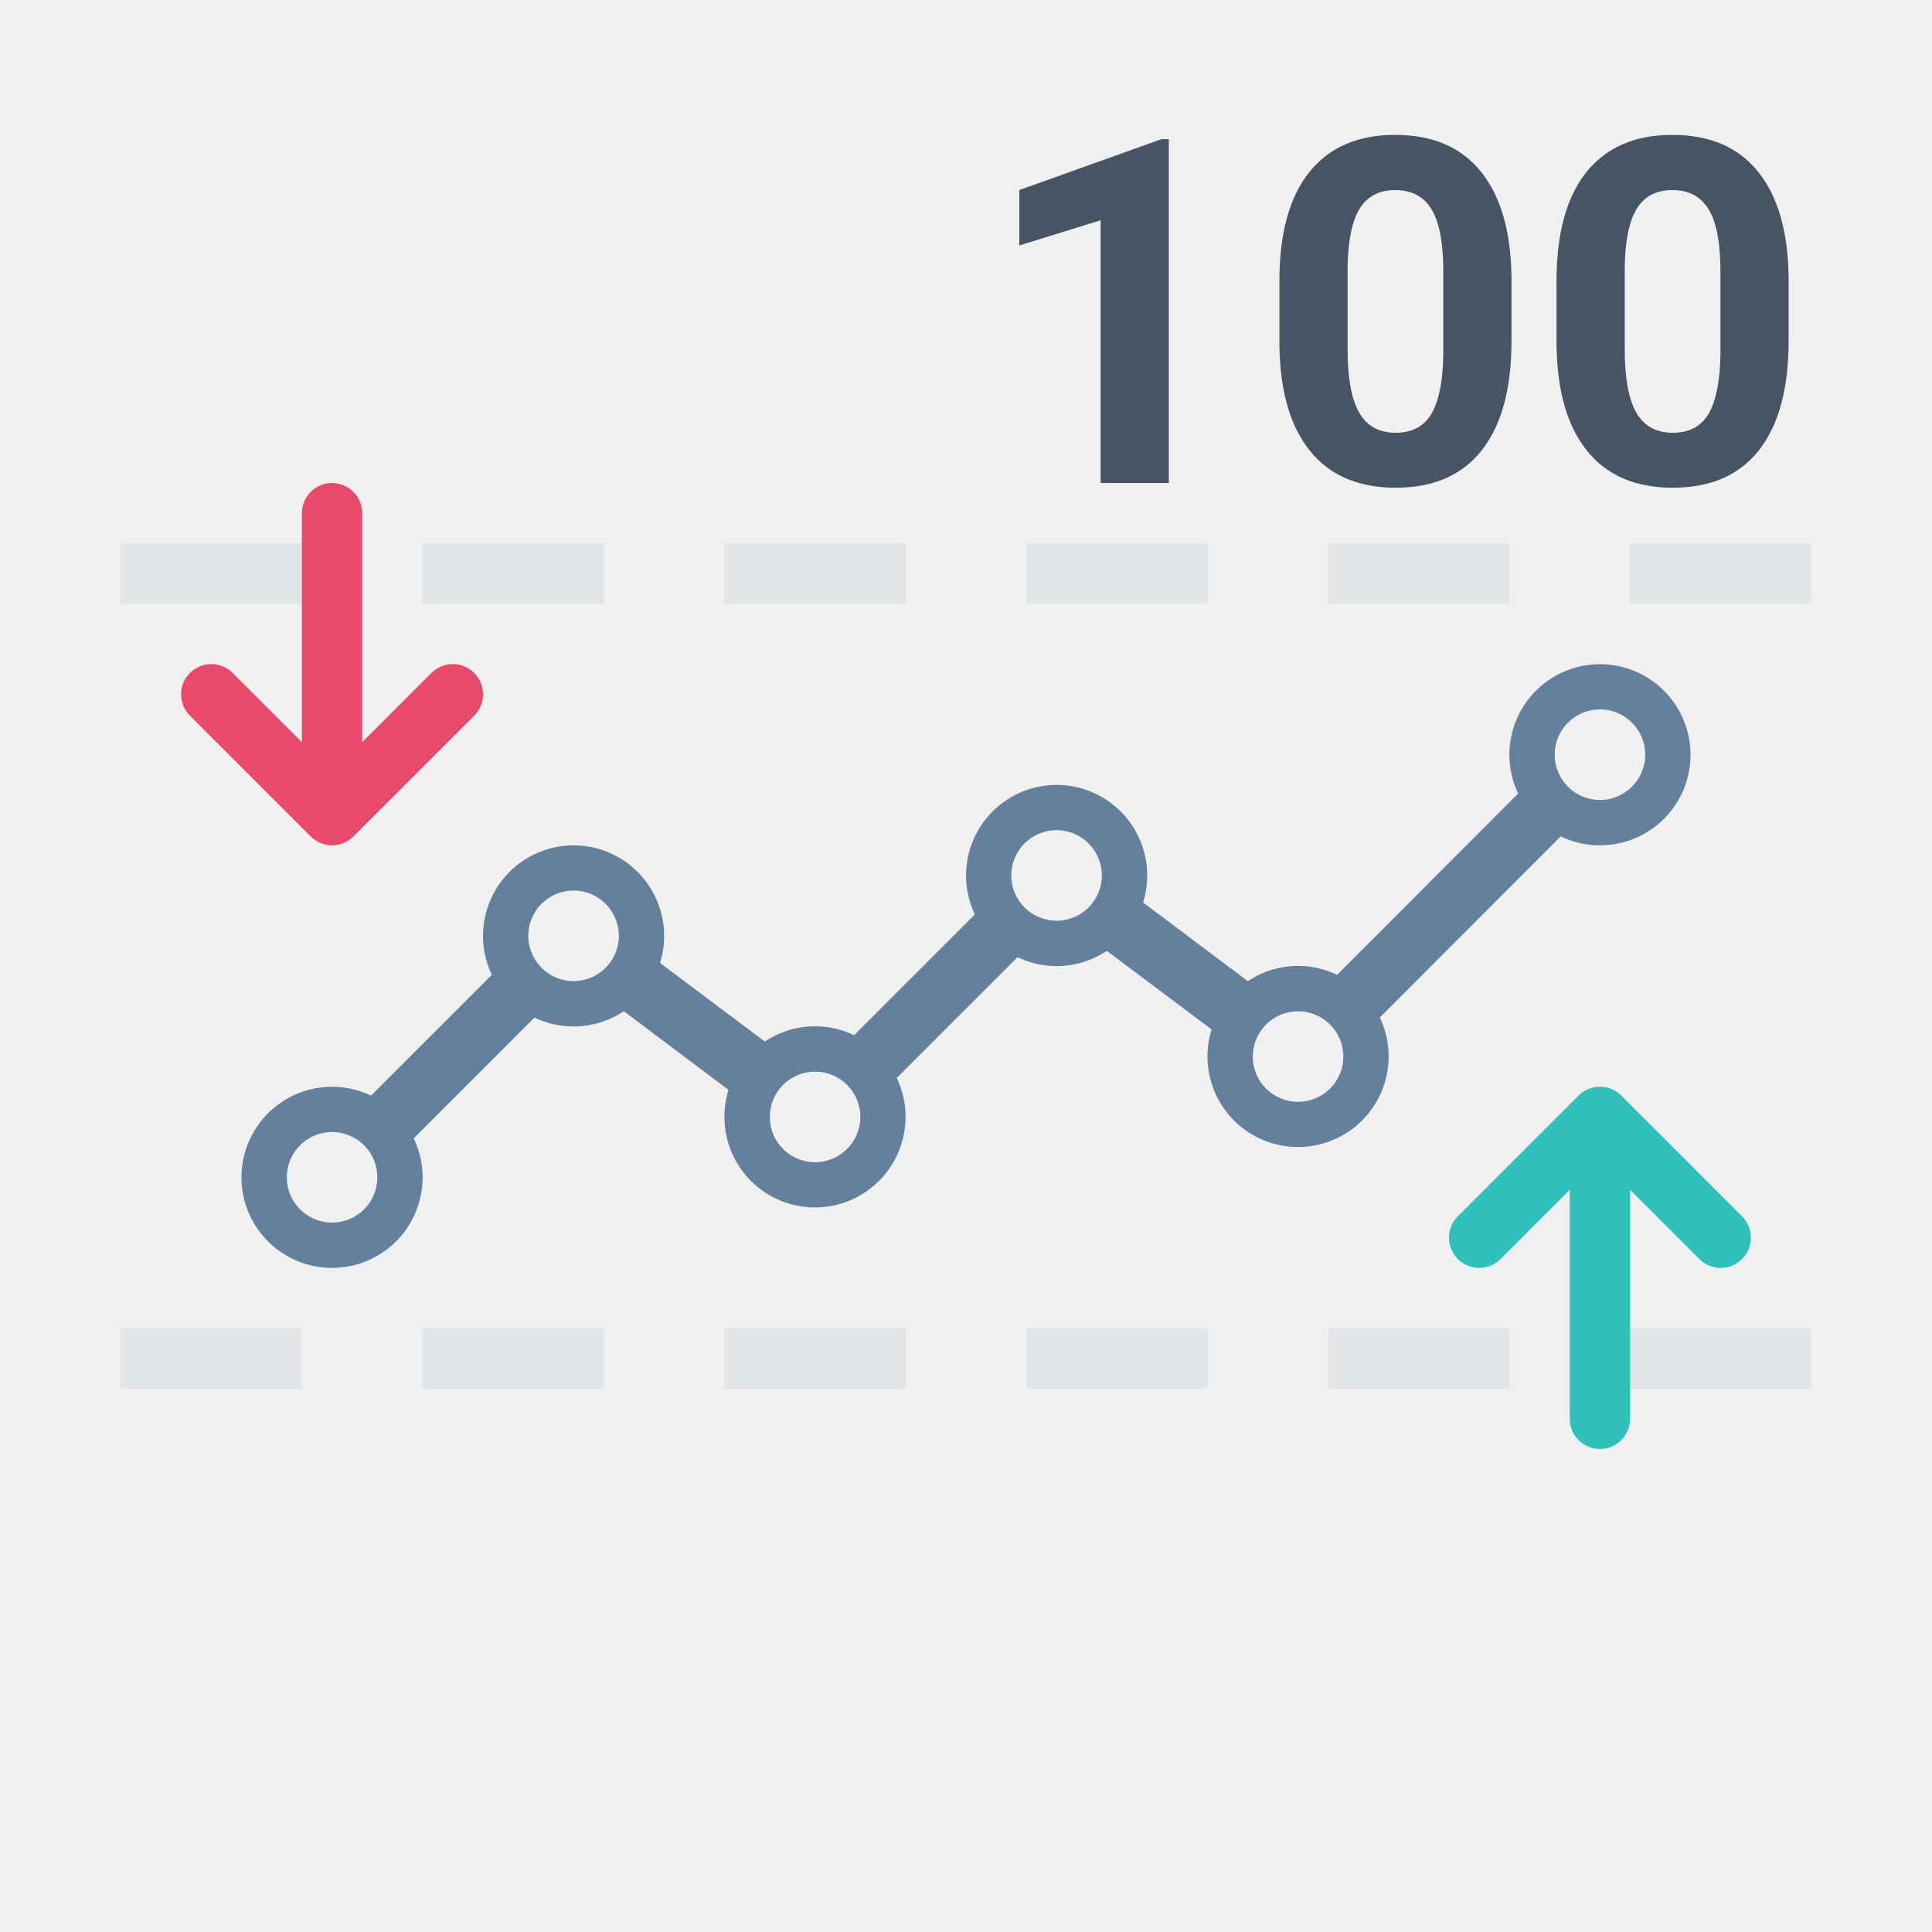
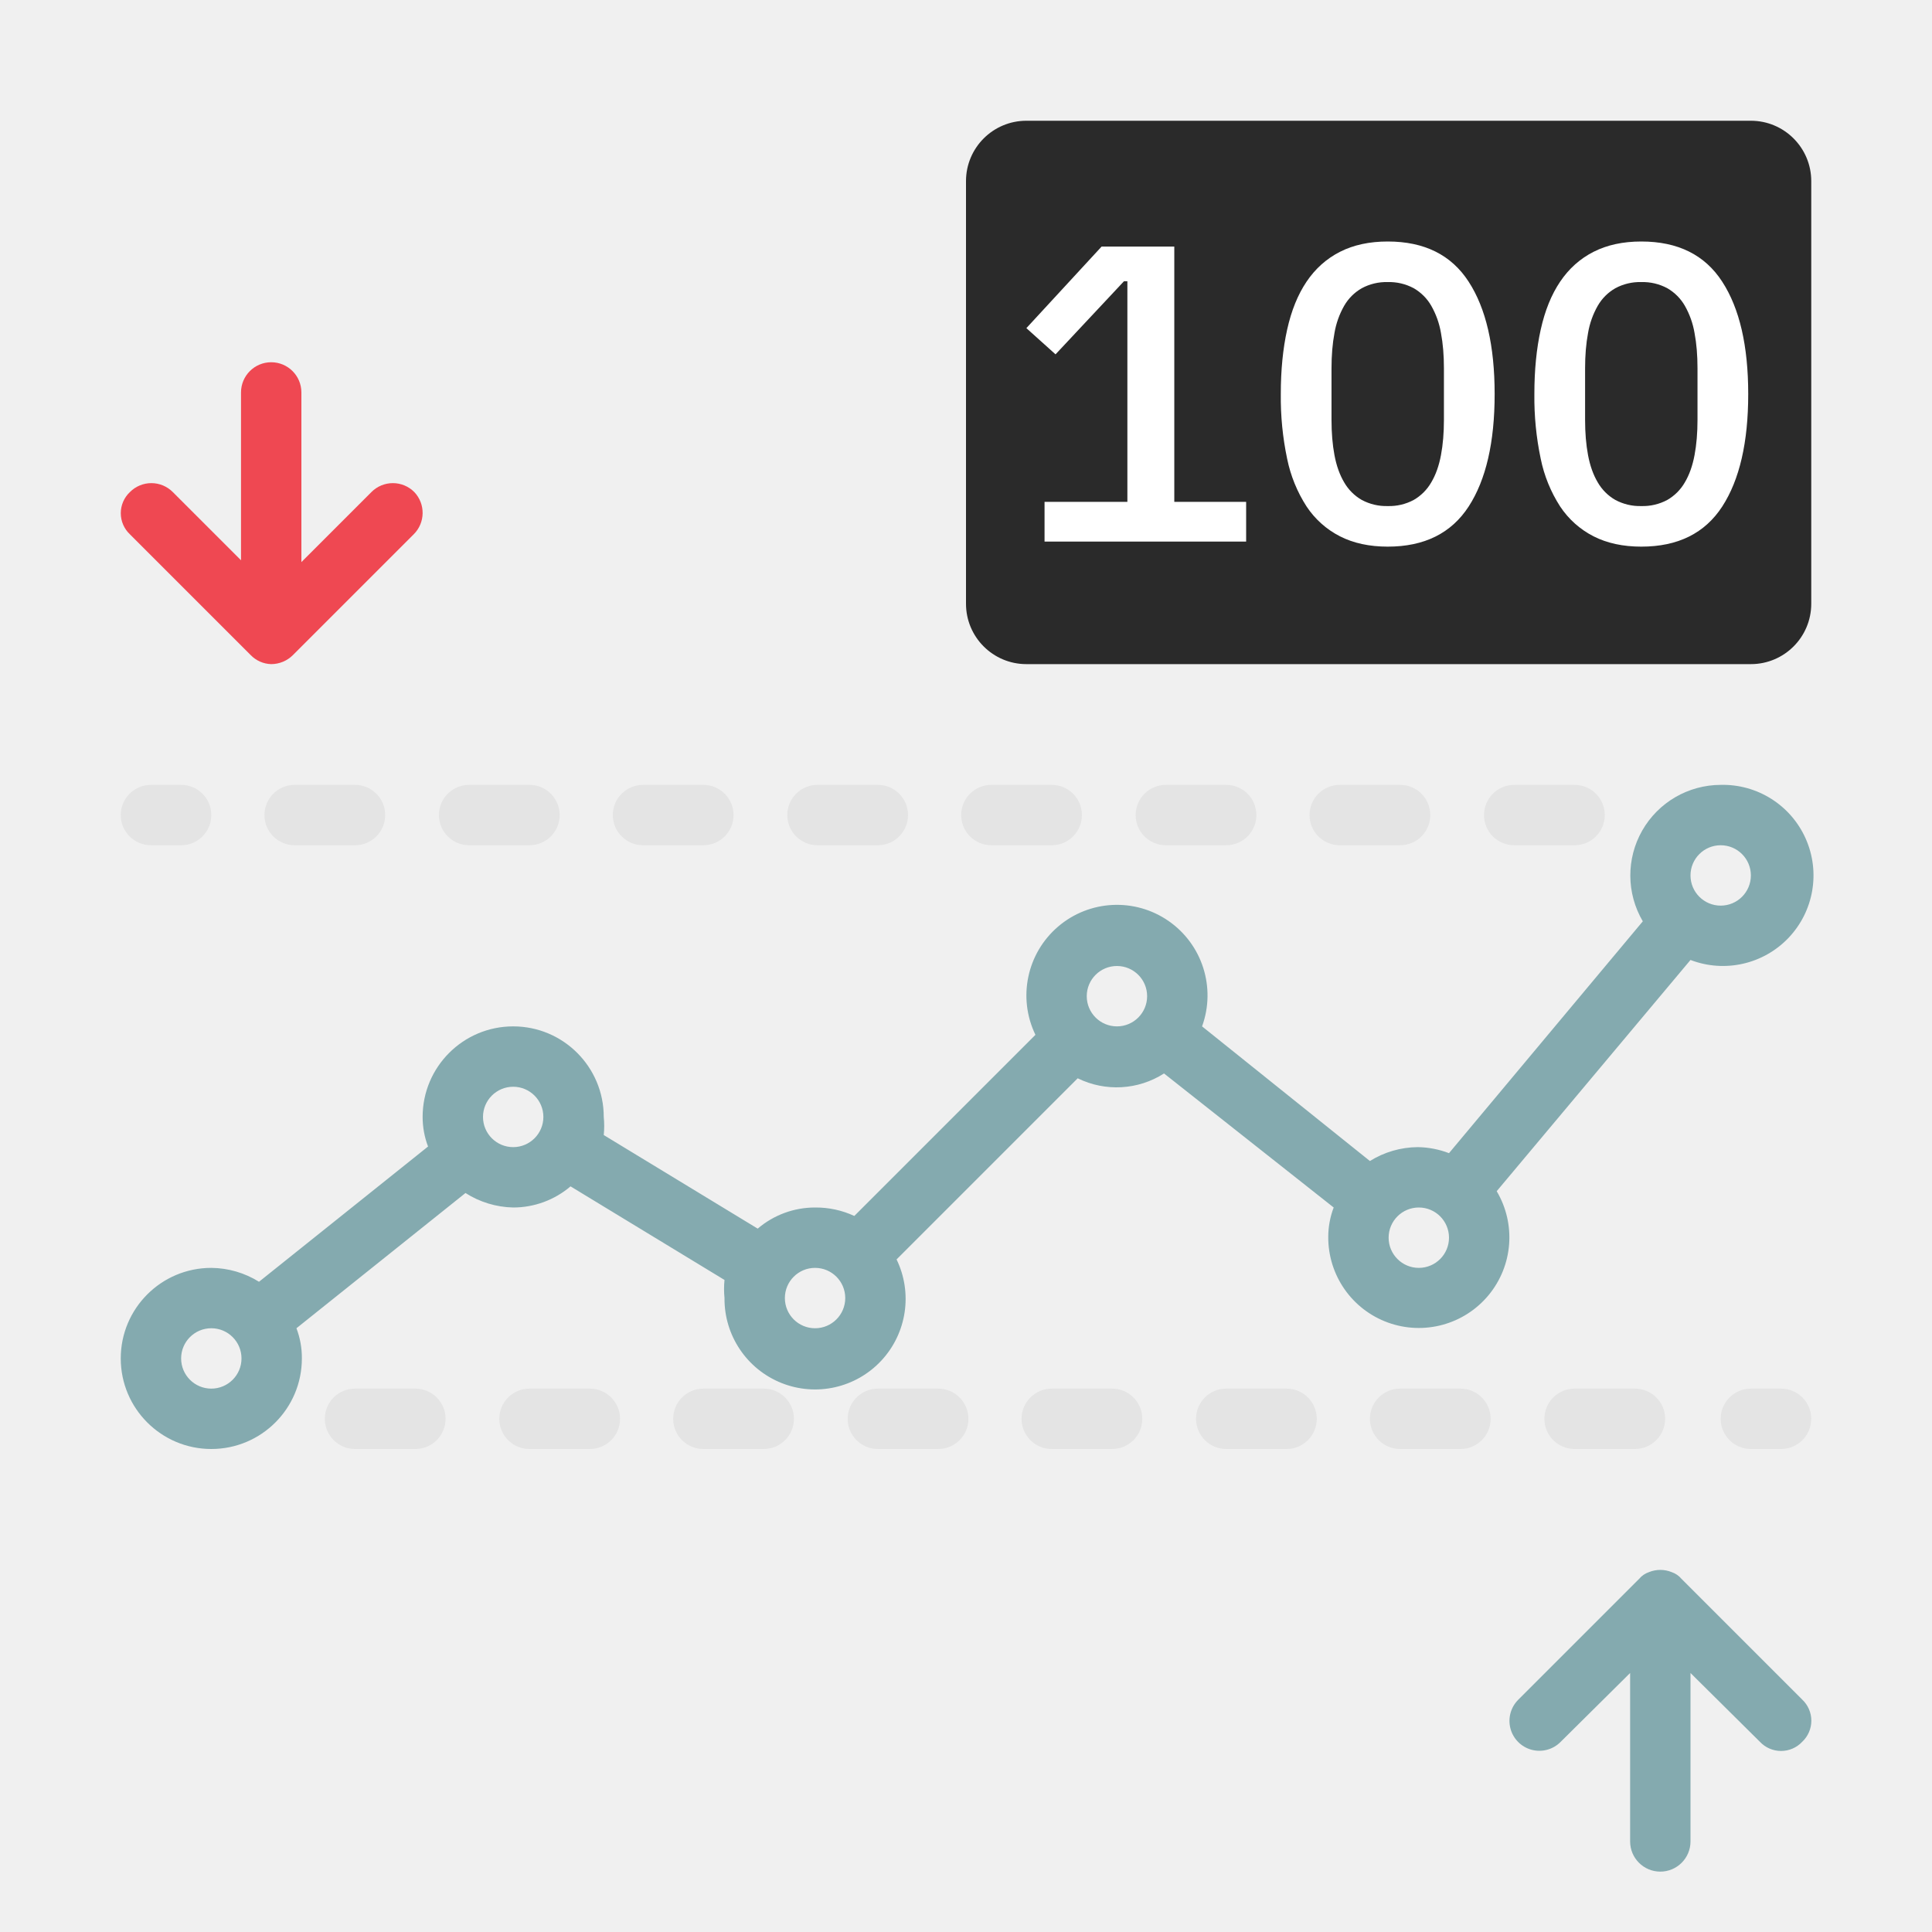
- <svg xmlns="http://www.w3.org/2000/svg" width="32" height="32">
+ <svg xmlns="http://www.w3.org/2000/svg" width="32" height="32" viewBox="0 0 32 32">
  <g fill="none" fill-rule="evenodd">
-     <path d="M2 9h3v1H2V9zm5 0h3v1H7V9zm5 0h3v1h-3V9zm5 0h3v1h-3V9zm5 0h3v1h-3V9zm5 0h3v1h-3V9zM2 22h3v1H2v-1zm5 0h3v1H7v-1zm5 0h3v1h-3v-1zm5 0h3v1h-3v-1zm5 0h3v1h-3v-1zm5 0h3v1h-3v-1z" fill-opacity=".109" fill="#64809C" />
-     <path d="M19.36 8h-1.13V3.648l-1.347.418v-.918l2.355-.843h.121V8zm5.675-2.352c0 .787-.163 1.388-.488 1.805-.326.417-.802.625-1.43.625-.62 0-1.094-.204-1.422-.613-.328-.409-.496-.995-.504-1.758V4.66c0-.794.165-1.397.495-1.808.329-.412.804-.618 1.423-.618.62 0 1.094.204 1.422.612.328.407.496.993.504 1.756v1.046zM23.906 4.5c0-.471-.064-.814-.193-1.03-.129-.214-.33-.322-.604-.322-.265 0-.461.103-.588.307-.126.205-.193.524-.2.96v1.382c0 .463.062.808.189 1.033.126.225.329.338.607.338.276 0 .475-.108.598-.324.122-.216.186-.547.191-.992V4.5zm5.719 1.148c0 .787-.163 1.388-.488 1.805-.326.417-.802.625-1.43.625-.62 0-1.094-.204-1.422-.613-.328-.409-.496-.995-.504-1.758V4.66c0-.794.165-1.397.494-1.808.33-.412.804-.618 1.424-.618.62 0 1.094.204 1.422.612.328.407.496.993.504 1.756v1.046zM28.496 4.5c0-.471-.064-.814-.193-1.03-.13-.214-.33-.322-.604-.322-.265 0-.461.103-.588.307-.126.205-.193.524-.2.96v1.382c0 .463.062.808.189 1.033.126.225.328.338.607.338.276 0 .475-.108.598-.324.122-.216.186-.547.191-.992V4.5z" fill="#465463" />
-     <path d="M25.145 13.144a1.5 1.5 0 1 1 .705.709l-2.996 3a1.5 1.5 0 1 1-2.786.198l-1.736-1.302a1.493 1.493 0 0 1-1.479.105l-2 2a1.5 1.5 0 1 1-2.786.198l-1.735-1.303a1.493 1.493 0 0 1-1.479.105l-2 2a1.5 1.5 0 1 1-.707-.707l2-2a1.5 1.5 0 1 1 2.786-.198l1.736 1.302a1.493 1.493 0 0 1 1.479-.105l2-2a1.5 1.5 0 1 1 2.786-.198l1.735 1.303a1.493 1.493 0 0 1 1.479-.105l2.998-3.002zM5.5 20.25a.75.75 0 1 0 0-1.5.75.75 0 0 0 0 1.5zm4-4a.75.75 0 1 0 0-1.5.75.75 0 0 0 0 1.5zm4 3a.75.75 0 1 0 0-1.5.75.75 0 0 0 0 1.5zm4-4a.75.75 0 1 0 0-1.5.75.75 0 0 0 0 1.5zm4 3a.75.75 0 1 0 0-1.5.75.75 0 0 0 0 1.5zm5-5a.75.75 0 1 0 0-1.5.75.75 0 0 0 0 1.5z" fill="#64809C" fill-rule="nonzero" />
-     <path d="M26 19.707l-1.146 1.147a.5.5 0 1 1-.708-.708l2-2a.5.5 0 0 1 .708 0l2 2a.5.5 0 1 1-.708.708L27 19.707V23.5a.5.5 0 0 1-1 0v-3.793z" fill="#32C0BD" fill-rule="nonzero" />
-     <path d="M5 12.293V8.5a.5.5 0 0 1 1 0v3.793l1.146-1.147a.5.5 0 1 1 .708.708l-2 2a.5.5 0 0 1-.708 0l-2-2a.5.5 0 1 1 .708-.708L5 12.293z" fill="#E94A6B" fill-rule="nonzero" />
+     <path d="M0 0h32v32H0z" />
+     <rect fill="#2A2A2A" fill-rule="nonzero" x="16" y="2" width="14" height="9" rx="1" />
+     <path d="M6.862 8.15a.5.5 0 0 0-.71 0l-1.16 1.16V6.5a.5.5 0 0 0-1 0v2.78l-1.13-1.13a.5.5 0 0 0-.71 0 .48.48 0 0 0 0 .7l2 2a.49.49 0 0 0 .34.15.51.51 0 0 0 .36-.15l2-2a.5.5 0 0 0 .01-.7z" fill="#EF4852" fill-rule="nonzero" />
+     <path d="M26.08 14h-1a.5.5 0 1 1 0-1h1a.5.5 0 1 1 0 1zm-2.89 0h-1a.5.5 0 1 1 0-1h1a.5.5 0 1 1 0 1zm-2.88 0h-1a.5.5 0 1 1 0-1h1a.5.5 0 1 1 0 1zm-2.89 0h-1a.5.5 0 1 1 0-1h1a.5.5 0 1 1 0 1zm-2.88 0h-1a.5.5 0 1 1 0-1h1a.5.5 0 1 1 0 1zm-2.89 0h-1a.5.5 0 1 1 0-1h1a.5.5 0 1 1 0 1zm-2.88 0h-1a.5.5 0 1 1 0-1h1a.5.5 0 1 1 0 1zm-2.89 0h-1a.5.5 0 1 1 0-1h1a.5.5 0 1 1 0 1zM3 14h-.5a.5.5 0 1 1 0-1H3a.5.5 0 1 1 0 1zM29.5 24H29a.5.5 0 1 1 0-1h.5a.5.5 0 1 1 0 1zM27.08 24h-1a.5.5 0 1 1 0-1h1a.5.5 0 1 1 0 1zm-2.89 0h-1a.5.5 0 1 1 0-1h1a.5.5 0 1 1 0 1zm-2.88 0h-1a.5.5 0 1 1 0-1h1a.5.5 0 1 1 0 1zm-2.89 0h-1a.5.5 0 1 1 0-1h1a.5.5 0 1 1 0 1zm-2.88 0h-1a.5.5 0 1 1 0-1h1a.5.5 0 1 1 0 1zm-2.89 0h-1a.5.5 0 1 1 0-1h1a.5.5 0 1 1 0 1zm-2.88 0h-1a.5.5 0 1 1 0-1h1a.5.5 0 1 1 0 1zm-2.89 0h-1a.5.5 0 1 1 0-1h1a.5.5 0 1 1 0 1z" fill="#E4E4E4" fill-rule="nonzero" />
+     <path d="M29.85 28.15l-2-2a.36.36 0 0 0-.16-.11.5.5 0 0 0-.38 0 .36.36 0 0 0-.16.11l-2 2a.495.495 0 1 0 .7.7L27 27.71v2.79a.5.5 0 1 0 1 0v-2.79l1.15 1.14a.48.48 0 0 0 .7 0 .48.48 0 0 0 0-.7zM28.5 13a1.5 1.5 0 0 0-1.29 2.26L24 19.1a1.5 1.5 0 0 0-.52-.1 1.52 1.52 0 0 0-.79.23L19.91 17a1.5 1.5 0 1 0-2.76.14l-3 3a1.51 1.51 0 0 0-.65-.14 1.46 1.46 0 0 0-.95.35L10 18.8c.01-.1.01-.2 0-.3a1.5 1.5 0 0 0-3 0c0 .167.03.334.09.49l-2.8 2.24A1.52 1.52 0 0 0 3.5 21 1.5 1.5 0 1 0 5 22.5a1.37 1.37 0 0 0-.09-.5l2.8-2.24c.236.151.51.234.79.24.348 0 .685-.124.95-.35L12 21.2c-.01.1-.01.2 0 .3a1.5 1.5 0 1 0 2.85-.64l3-3c.458.225 1 .195 1.43-.08L22.09 20a1.37 1.37 0 0 0-.09.49 1.5 1.5 0 1 0 2.79-.76L28 15.9a1.5 1.5 0 1 0 .5-2.9zm-25 10a.5.5 0 1 1 0-1 .5.5 0 0 1 0 1zm5-4a.5.5 0 1 1 0-1 .5.5 0 0 1 0 1zm5 3a.5.5 0 1 1 0-1 .5.5 0 0 1 0 1zm5-5a.5.5 0 1 1 0-1 .5.5 0 0 1 0 1zm5 4a.5.5 0 1 1 0-1 .5.5 0 0 1 0 1zm5-6a.5.5 0 1 1 0-1 .5.5 0 0 1 0 1z" fill="#84AAAF" fill-rule="nonzero" />
+     <path d="M17.301 8.97v-.658h1.372V4.658h-.056l-1.134 1.211L17 5.435l1.246-1.351h1.204v4.228h1.19v.658h-3.339zm5.684.084c-.303 0-.567-.057-.791-.171a1.458 1.458 0 0 1-.553-.494 2.304 2.304 0 0 1-.322-.791 4.928 4.928 0 0 1-.105-1.071c0-.397.035-.752.105-1.067.07-.316.177-.58.322-.795.145-.215.329-.38.553-.494.224-.114.488-.171.791-.171.607 0 1.053.222 1.34.665.288.443.431 1.064.431 1.862s-.143 1.419-.43 1.862c-.288.443-.734.665-1.341.665zm0-.672a.858.858 0 0 0 .43-.101.788.788 0 0 0 .291-.291c.075-.126.128-.276.161-.452.033-.175.049-.37.049-.584V6.1c0-.215-.016-.41-.049-.584a1.374 1.374 0 0 0-.161-.452.788.788 0 0 0-.29-.29.858.858 0 0 0-.431-.102.858.858 0 0 0-.43.102.788.788 0 0 0-.291.29 1.374 1.374 0 0 0-.161.452c-.033.175-.049.37-.049.584v.854c0 .215.016.41.049.585s.086.325.161.451a.788.788 0 0 0 .29.29.858.858 0 0 0 .431.102zm4.2.672c-.303 0-.567-.057-.791-.171a1.458 1.458 0 0 1-.553-.494 2.304 2.304 0 0 1-.322-.791 4.928 4.928 0 0 1-.105-1.071c0-.397.035-.752.105-1.067.07-.316.177-.58.322-.795.145-.215.329-.38.553-.494.224-.114.488-.171.791-.171.607 0 1.053.222 1.34.665.288.443.431 1.064.431 1.862s-.143 1.419-.43 1.862c-.288.443-.734.665-1.341.665zm0-.672a.858.858 0 0 0 .43-.101.788.788 0 0 0 .291-.291c.075-.126.128-.276.161-.452.033-.175.049-.37.049-.584V6.1c0-.215-.016-.41-.049-.584a1.374 1.374 0 0 0-.161-.452.788.788 0 0 0-.29-.29.858.858 0 0 0-.431-.102.858.858 0 0 0-.43.102.788.788 0 0 0-.291.29 1.374 1.374 0 0 0-.161.452c-.033.175-.049.37-.049.584v.854c0 .215.016.41.049.585s.086.325.161.451a.788.788 0 0 0 .29.29.858.858 0 0 0 .431.102z" fill="#FFF" fill-rule="nonzero" />
  </g>
</svg>
